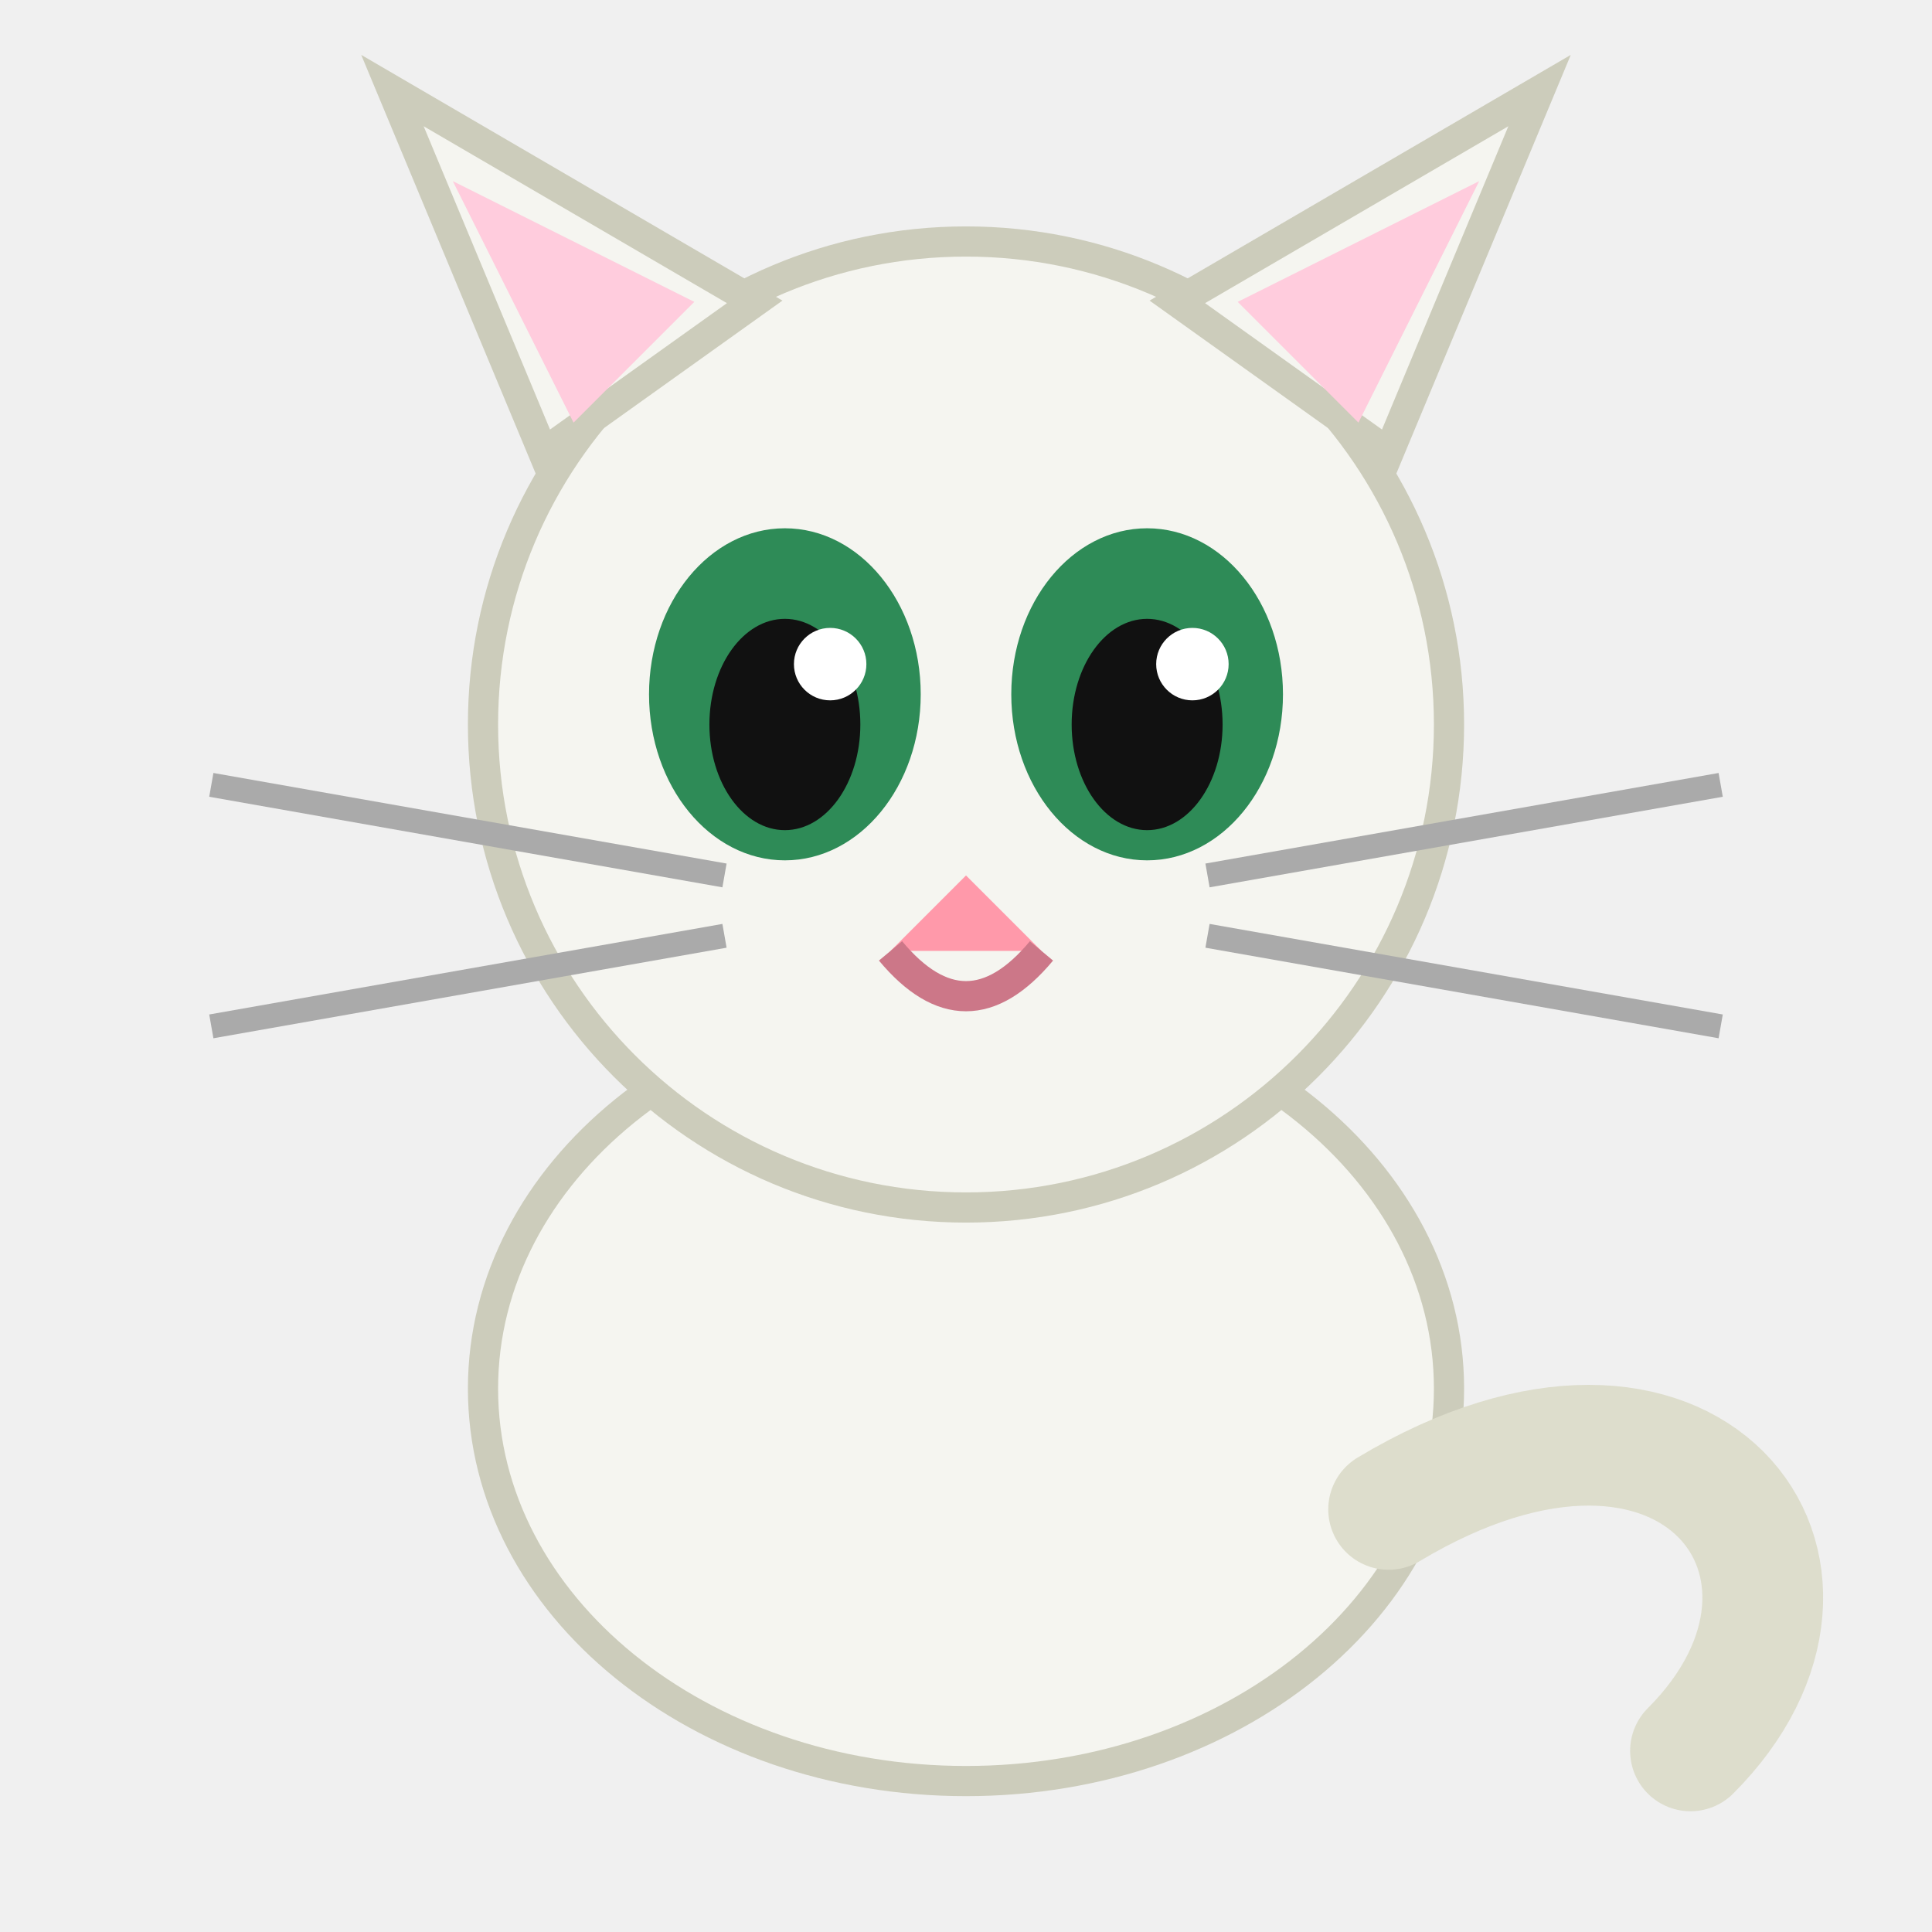
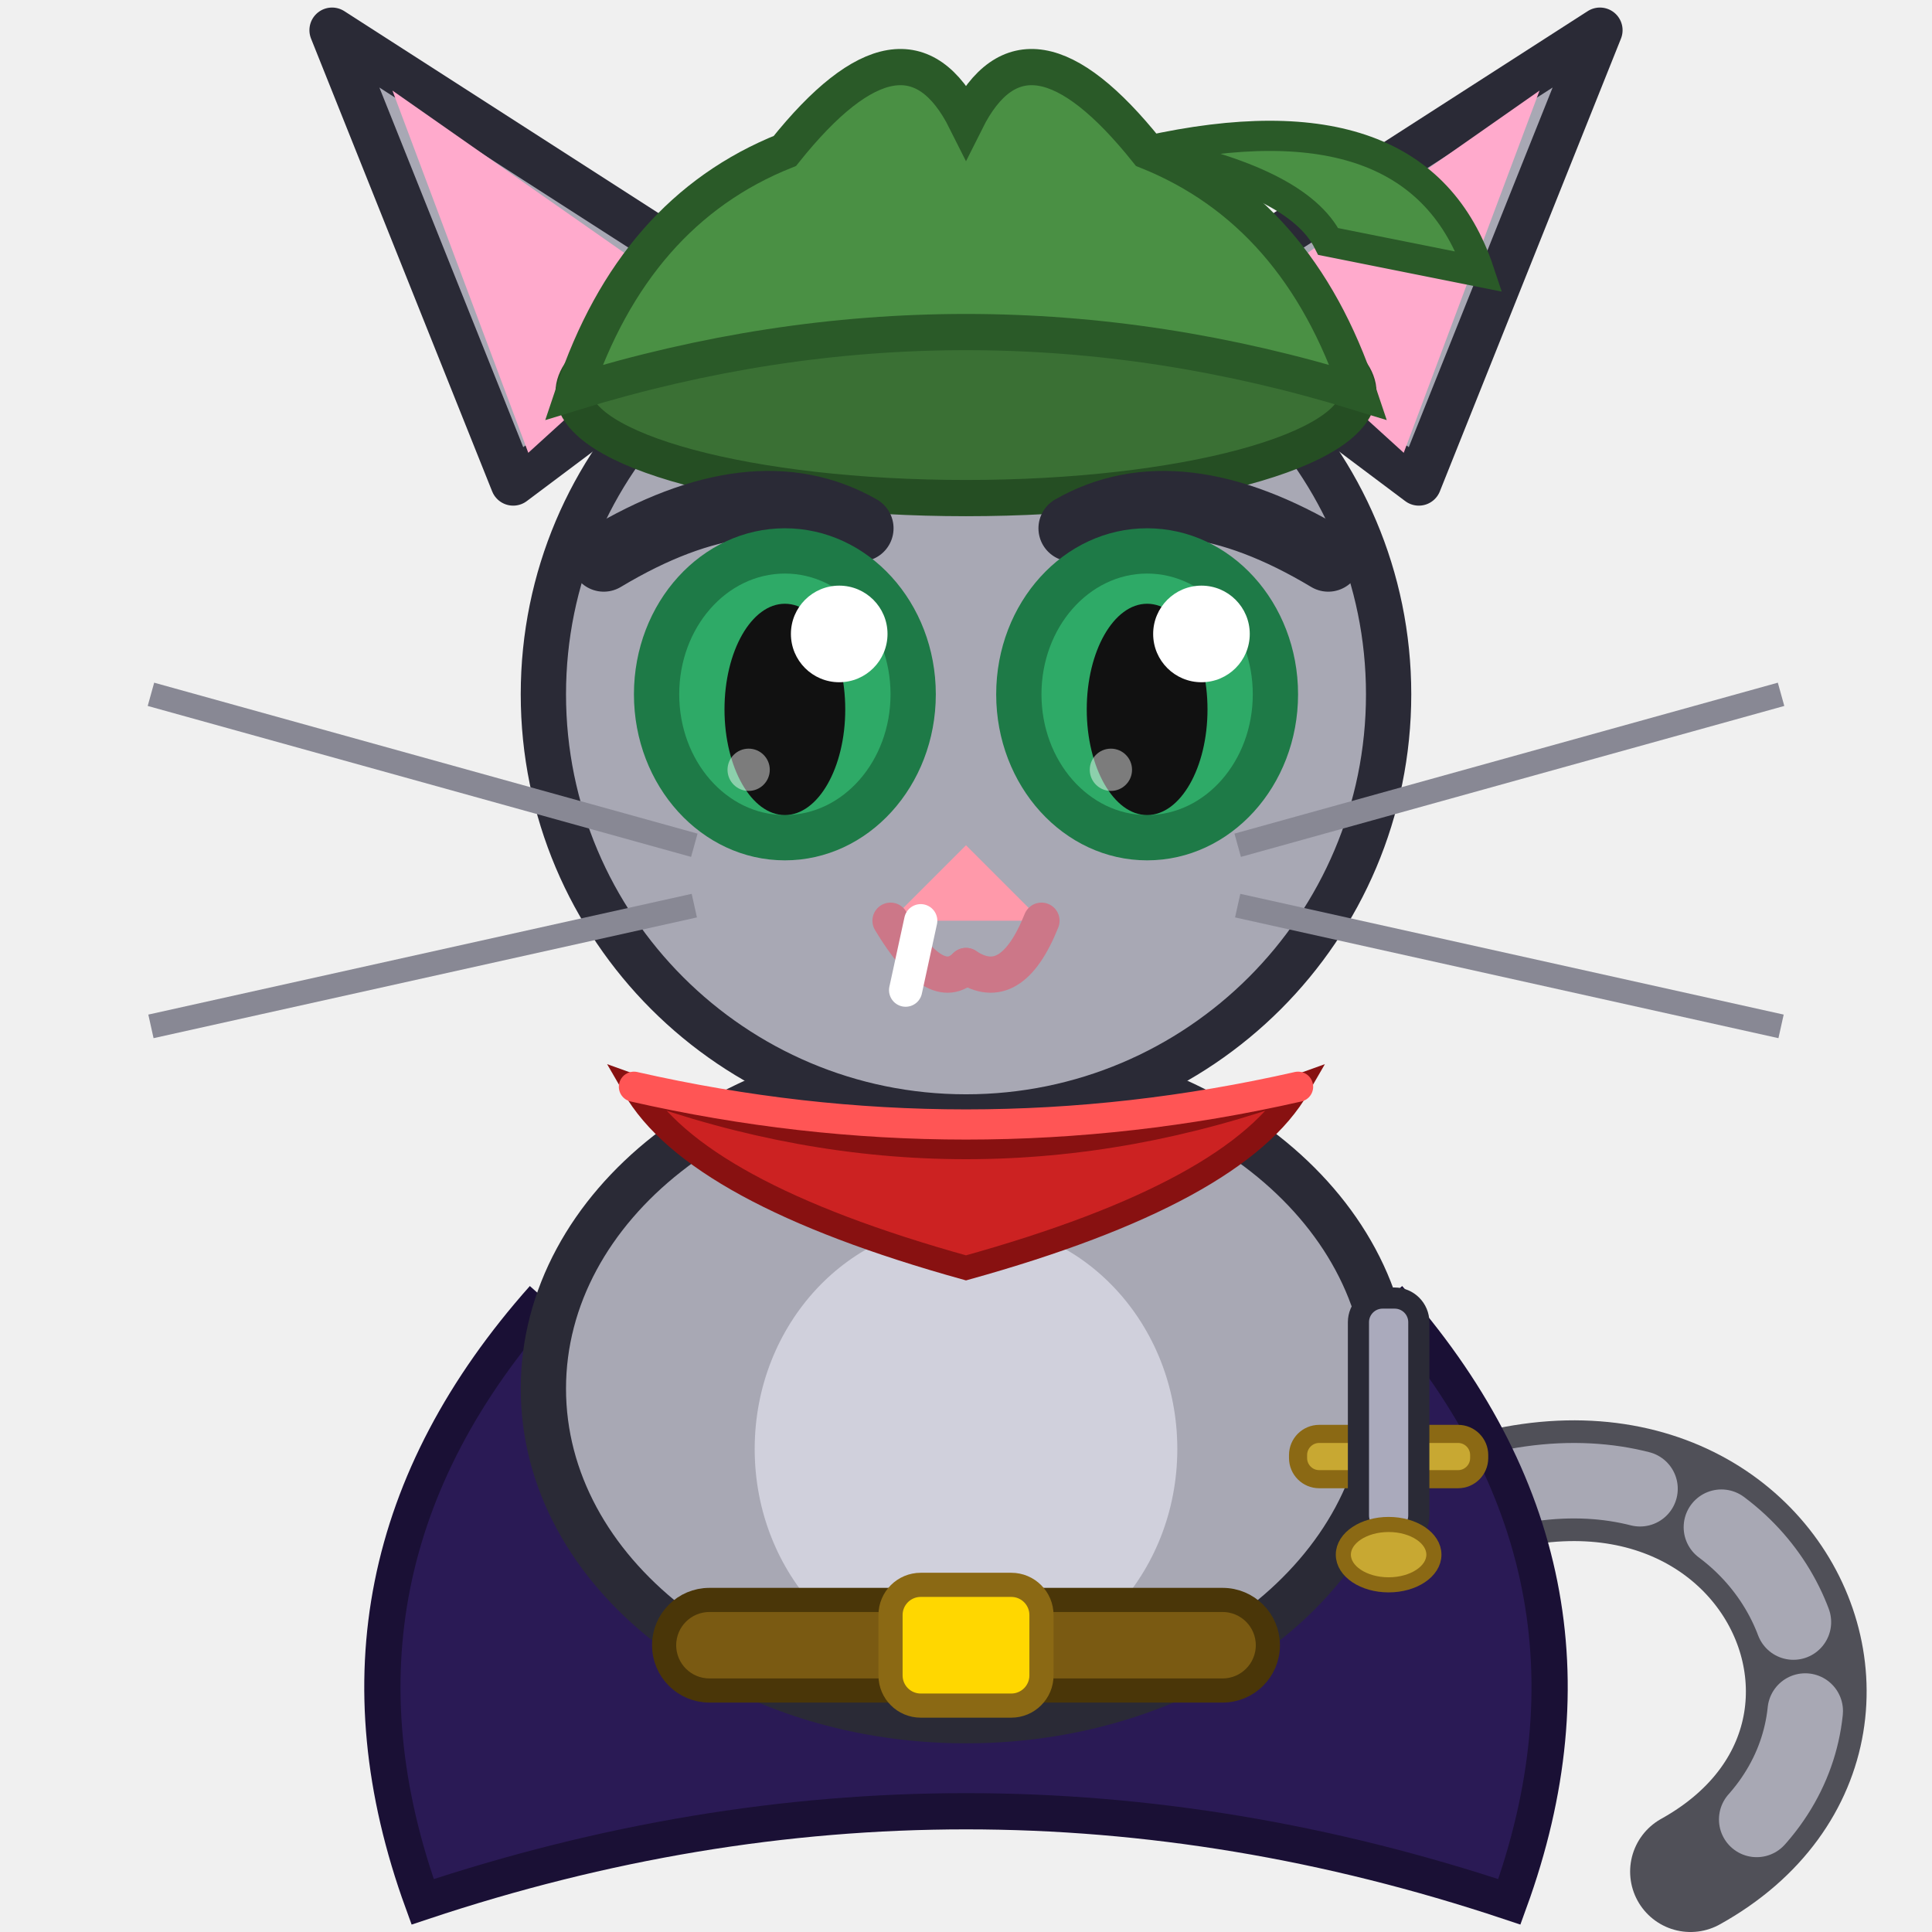
<svg xmlns="http://www.w3.org/2000/svg" viewBox="0 0 64 64">
-   <ellipse cx="32" cy="46" rx="16" ry="13" fill="#F5F5F0" stroke="#CCCCBB" stroke-width="1" />
-   <circle cx="32" cy="24" r="16" fill="#F5F5F0" stroke="#CCCCBB" stroke-width="1" />
-   <polygon points="18,15 13,3 25,10" fill="#F5F5F0" stroke="#CCCCBB" stroke-width="1" />
-   <polygon points="19,14 15,6 23,10" fill="#FFCCDD" />
-   <polygon points="46,15 51,3 39,10" fill="#F5F5F0" stroke="#CCCCBB" stroke-width="1" />
-   <polygon points="45,14 49,6 41,10" fill="#FFCCDD" />
-   <ellipse cx="26" cy="23" rx="4.5" ry="5.5" fill="#2E8B57" />
-   <ellipse cx="38" cy="23" rx="4.5" ry="5.5" fill="#2E8B57" />
-   <ellipse cx="26" cy="24" rx="2.5" ry="3.5" fill="#111" />
-   <ellipse cx="38" cy="24" rx="2.5" ry="3.5" fill="#111" />
-   <circle cx="27.5" cy="22" r="1.2" fill="white" />
-   <circle cx="39.5" cy="22" r="1.2" fill="white" />
-   <polygon points="32,29 29.5,31.5 34.5,31.5" fill="#FF99AA" />
-   <path d="M29.5,31.5 Q32,34.5 34.5,31.5" fill="none" stroke="#CC7788" stroke-width="1" />
-   <line x1="24" y1="29" x2="7" y2="26" stroke="#AAAAAA" stroke-width="0.8" />
-   <line x1="24" y1="31" x2="7" y2="34" stroke="#AAAAAA" stroke-width="0.8" />
-   <line x1="40" y1="29" x2="57" y2="26" stroke="#AAAAAA" stroke-width="0.8" />
-   <line x1="40" y1="31" x2="57" y2="34" stroke="#AAAAAA" stroke-width="0.8" />
-   <path d="M46,50 C56,44 62,52 56,58" fill="none" stroke="#DDDDCC" stroke-width="4" stroke-linecap="round" />
+   <path d="M44,52 C57,43 65,57 56,62" fill="none" stroke="#505058" stroke-width="4" stroke-linecap="round" />
+   <path d="M44,52 C57,43 65,57 56,62" fill="none" stroke="#A8A8B4" stroke-width="2.5" stroke-linecap="round" stroke-dasharray="4,3" />
+   <path d="M18,43 Q10,52 14,63 Q32,57 50,63 Q54,52 46,43" fill="#2A1A55" stroke="#1A1035" stroke-width="1.2" />
+   <path d="M18,43 Q32,47 46,43" fill="none" stroke="#5533AA" stroke-width="1.5" />
+   <ellipse cx="32" cy="46" rx="14" ry="11" fill="#A8A8B4" stroke="#2A2A36" stroke-width="1.5" />
+   <ellipse cx="32" cy="48" rx="7" ry="7.5" fill="#D0D0DC" />
+   <rect x="22" y="53" width="20" height="3" rx="1.5" fill="#7A5A12" stroke="#4A3608" stroke-width="0.8" />
+   <rect x="29.5" y="52.5" width="5" height="4" rx="1" fill="#FFD700" stroke="#8B6914" stroke-width="0.8" />
+   <rect x="43" y="47.5" width="6" height="1.5" rx="0.7" fill="#C8A832" stroke="#8B6914" stroke-width="0.6" />
+   <rect x="45" y="43" width="2" height="8" rx="0.8" fill="#AAAABC" stroke="#2A2A36" stroke-width="0.7" />
+   <ellipse cx="46" cy="51.5" rx="1.5" ry="1" fill="#C8A832" stroke="#8B6914" stroke-width="0.5" />
+   <circle cx="32" cy="23" r="14" fill="#A8A8B4" stroke="#2A2A36" stroke-width="1.5" />
+   <polygon points="17,16 11,1 25,10" fill="#A8A8B4" stroke="#2A2A36" stroke-width="1.5" stroke-linejoin="round" />
+   <polygon points="17.5,15 13,3 23,10" fill="#FFAACC" />
+   <polygon points="47,16 53,1 39,10" fill="#A8A8B4" stroke="#2A2A36" stroke-width="1.5" stroke-linejoin="round" />
+   <polygon points="46.5,15 51,3 41,10" fill="#FFAACC" />
+   <ellipse cx="32" cy="13" rx="13" ry="3.5" fill="#3A7034" stroke="#254E23" stroke-width="1.2" />
+   <path d="M19,13 Q32,9 45,13 Q43,7 38,5 Q34,0 32,4 Q30,0 26,5 Q21,7 19,13 Z" fill="#4A9044" stroke="#2A5A28" stroke-width="1.2" />
+   <path d="M38,5 Q47,3 49,9 L44,8 Q43,6 38,5 Z" fill="#4A9044" stroke="#2A5A28" stroke-width="1" />
+   <path d="M21,36 Q32,40 43,36 Q41,39.5 32,42 Q23,39.5 21,36 Z" fill="#CC2222" stroke="#881111" stroke-width="0.8" />
+   <path d="M21,36 Q32,38.5 43,36" fill="none" stroke="#FF5555" stroke-width="1" stroke-linecap="round" />
+   <path d="M20,18.5 Q25,15.5 28.5,17.5" fill="none" stroke="#2A2A36" stroke-width="2.2" stroke-linecap="round" />
+   <path d="M44,18.5 Q39,15.5 35.5,17.5" fill="none" stroke="#2A2A36" stroke-width="2.2" stroke-linecap="round" />
+   <ellipse cx="26" cy="23" rx="5" ry="5.5" fill="#1E7A47" />
+   <ellipse cx="38" cy="23" rx="5" ry="5.5" fill="#1E7A47" />
+   <ellipse cx="26" cy="23" rx="3.5" ry="4" fill="#2EAA67" />
+   <ellipse cx="38" cy="23" rx="3.5" ry="4" fill="#2EAA67" />
+   <ellipse cx="26" cy="23.5" rx="2" ry="3.5" fill="#111" />
+   <ellipse cx="38" cy="23.5" rx="2" ry="3.5" fill="#111" />
+   <circle cx="27.8" cy="21" r="1.6" fill="white" />
+   <circle cx="39.8" cy="21" r="1.6" fill="white" />
+   <circle cx="24.8" cy="25.5" r="0.7" fill="white" opacity="0.45" />
+   <circle cx="36.8" cy="25.5" r="0.7" fill="white" opacity="0.45" />
+   <polygon points="32,28 29.5,30.5 34.5,30.5" fill="#FF99AA" />
+   <path d="M29.5,30.5 Q31,33 32,32" fill="none" stroke="#CC7788" stroke-width="1.2" stroke-linecap="round" />
+   <path d="M32,32 Q33.5,33 34.5,30.5" fill="none" stroke="#CC7788" stroke-width="1.2" stroke-linecap="round" />
+   <line x1="30.5" y1="30.5" x2="30" y2="32.8" stroke="#FFFFFF" stroke-width="1.1" stroke-linecap="round" />
+   <line x1="23" y1="28" x2="5" y2="23" stroke="#888894" stroke-width="0.8" />
+   <line x1="23" y1="30" x2="5" y2="34" stroke="#888894" stroke-width="0.8" />
+   <line x1="41" y1="28" x2="59" y2="23" stroke="#888894" stroke-width="0.8" />
+   <line x1="41" y1="30" x2="59" y2="34" stroke="#888894" stroke-width="0.8" />
</svg>
